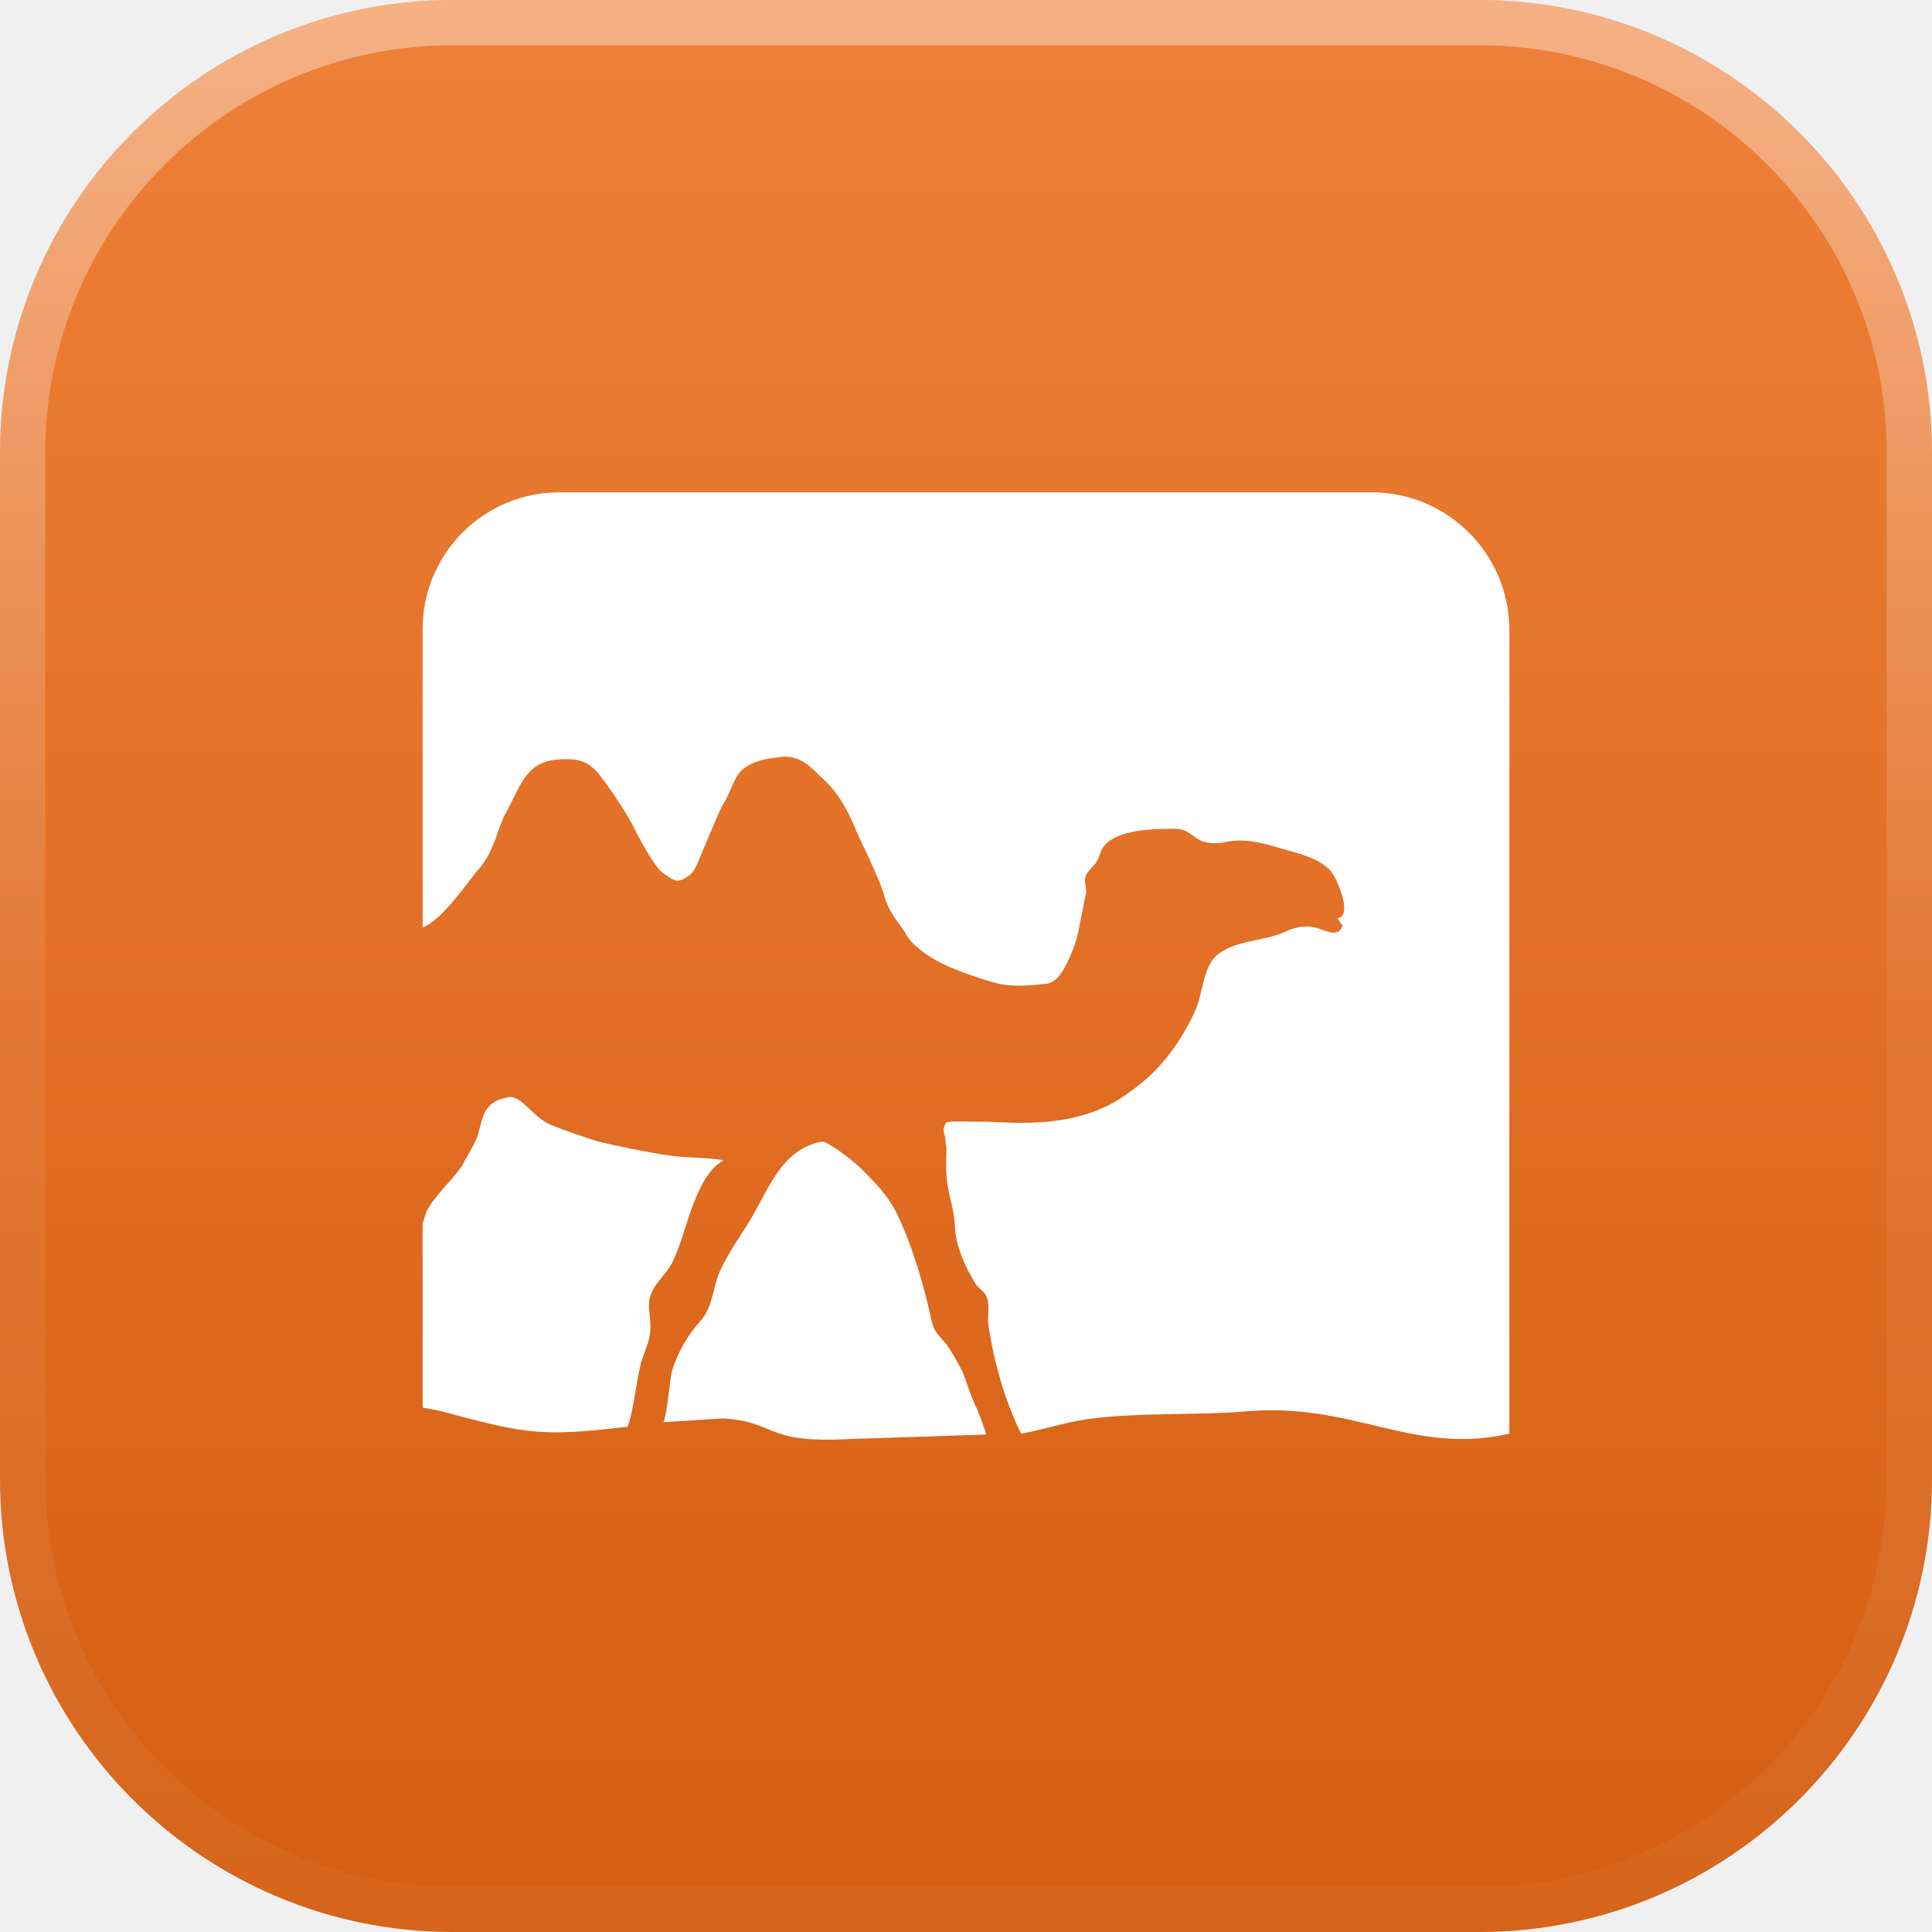
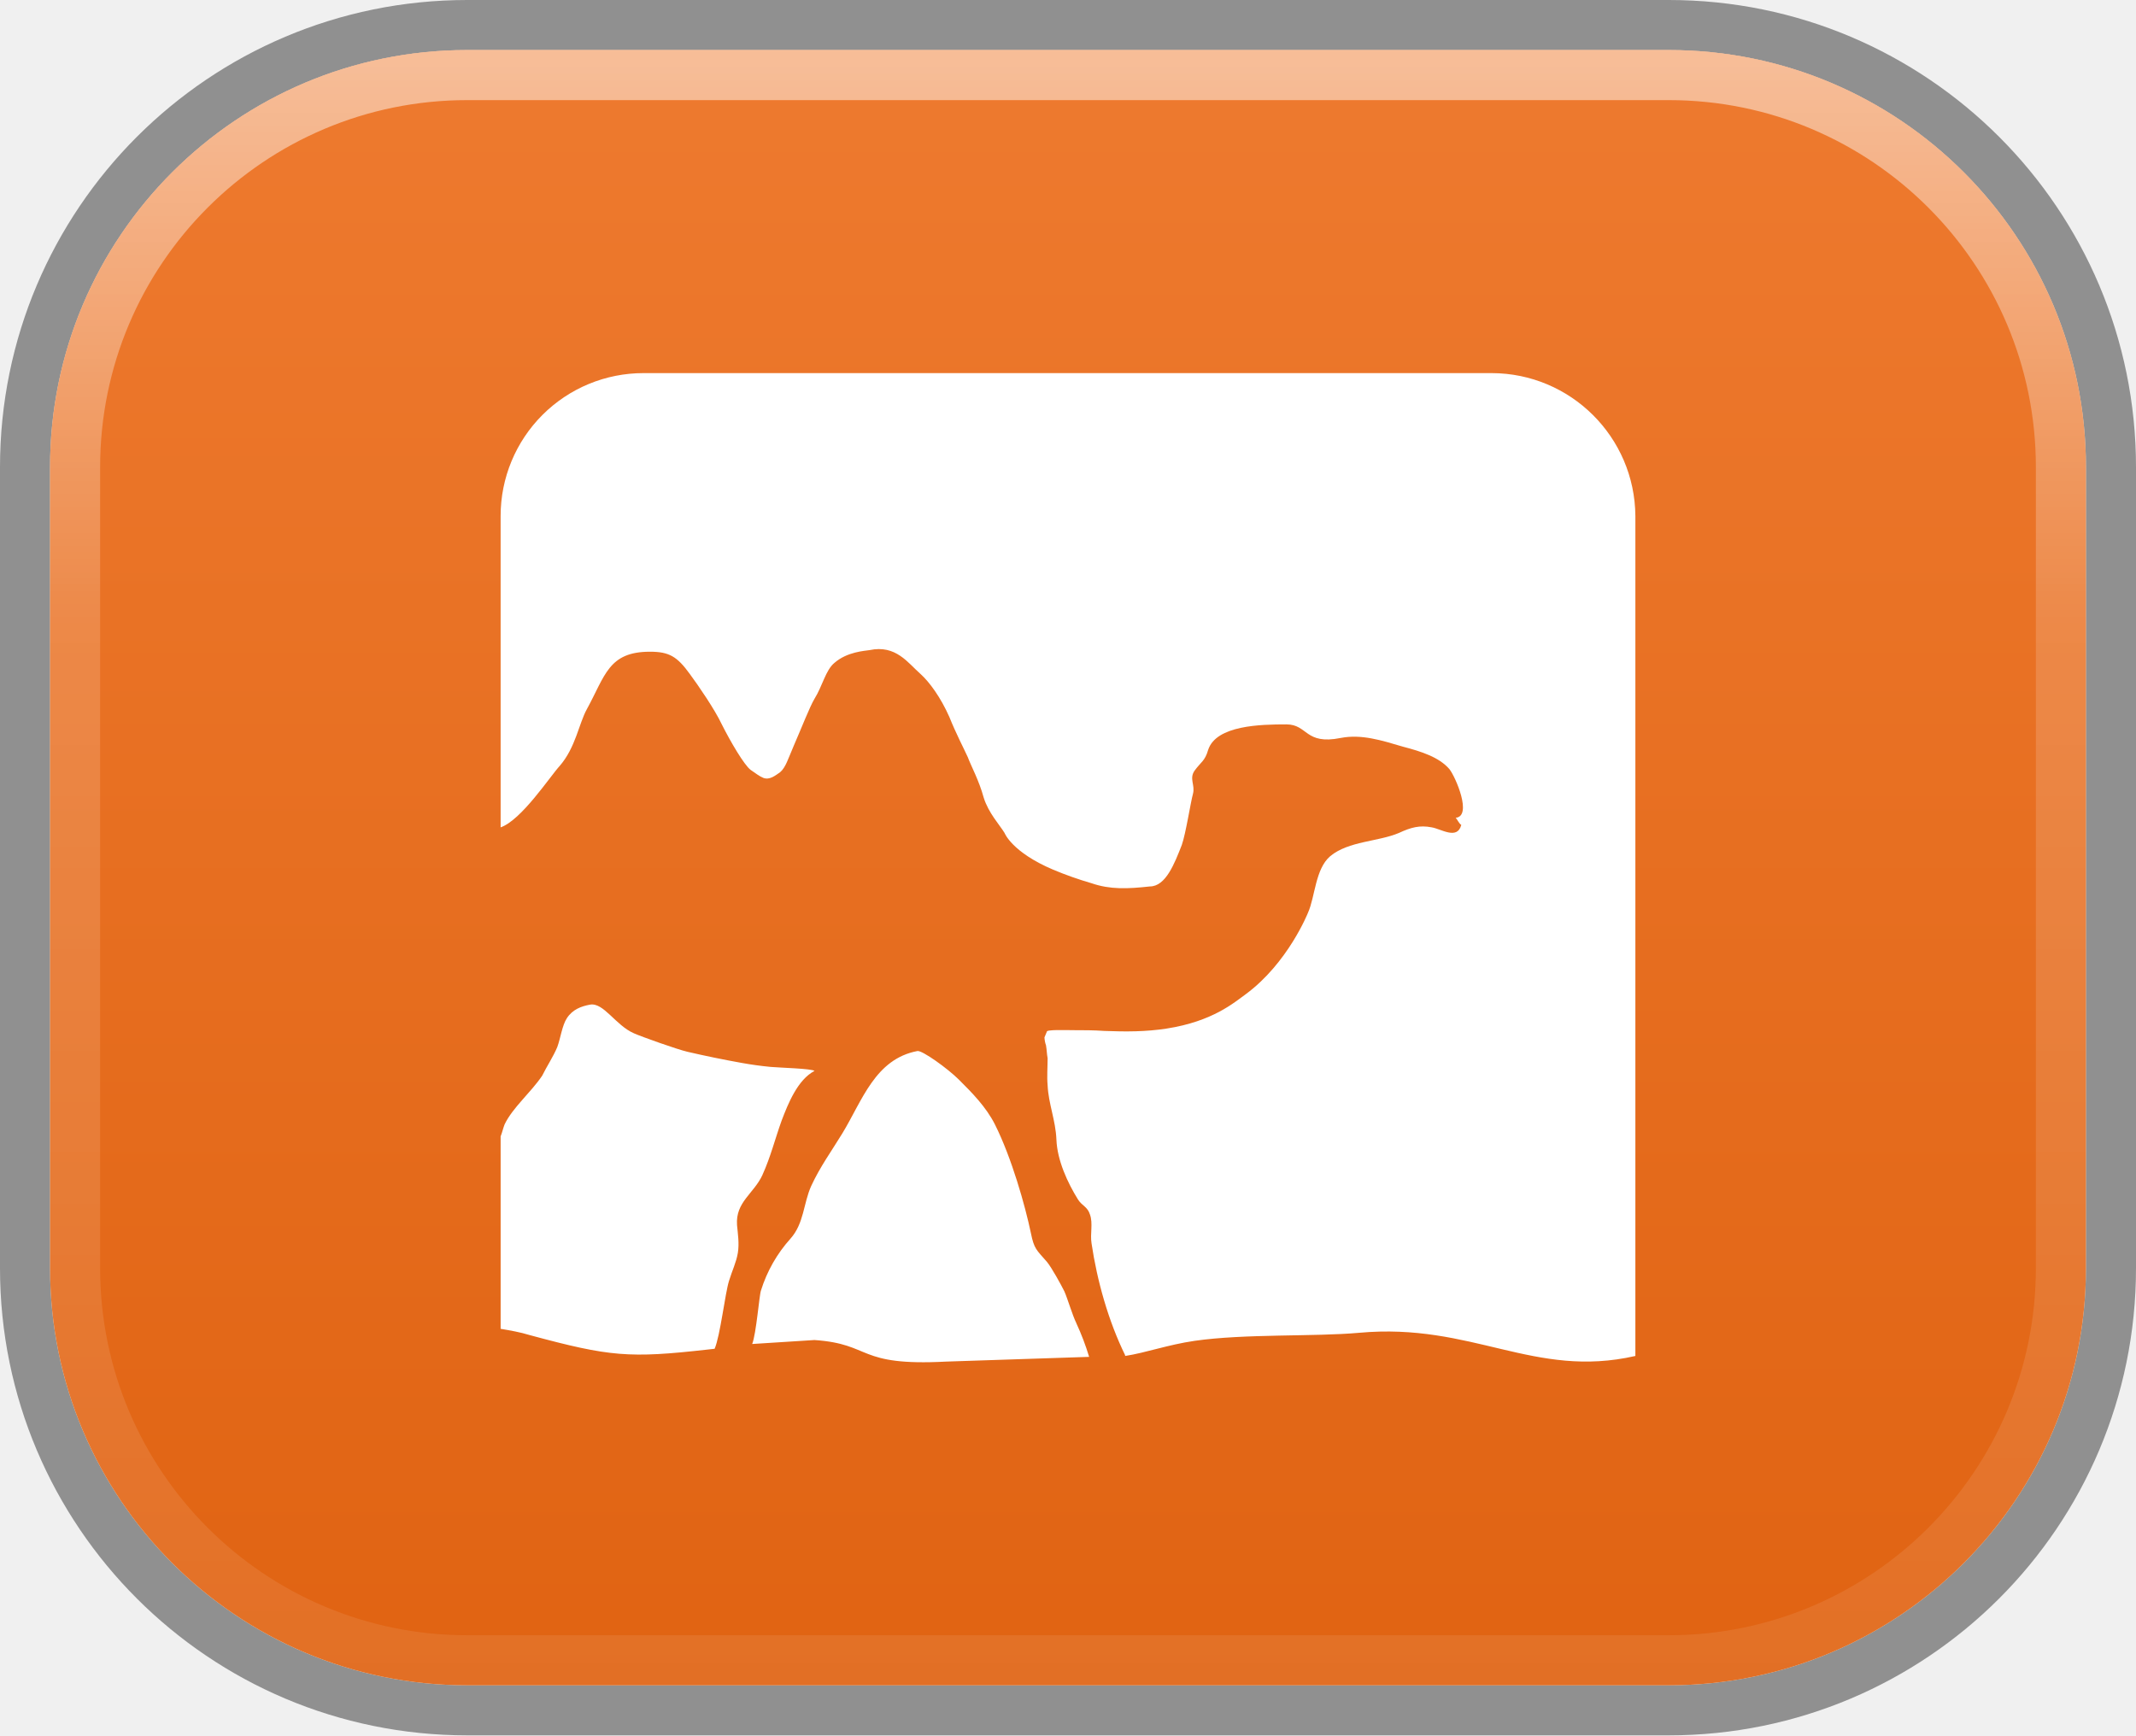
- <svg xmlns="http://www.w3.org/2000/svg" viewBox="0 0 64 64" width="64" height="64">
+ <svg xmlns="http://www.w3.org/2000/svg" viewBox="0 0 64 52" width="64" height="52">
  <defs>
    <linearGradient id="fill" x1="0" y1="0" x2="0" y2="1">
-       <stop offset="0" stop-color="#ef8039" />
-       <stop offset="1" stop-color="#d45e11" />
+       <stop offset="0" stop-color="#ee7a2f" />
+       <stop offset="1" stop-color="#e06312" />
    </linearGradient>
    <linearGradient id="edge" x1="0" y1="0" x2="0" y2="1">
-       <stop offset="0" stop-color="#ffffff" stop-opacity="0.38" />
-       <stop offset="0.5" stop-color="#ffffff" stop-opacity="0.08" />
-       <stop offset="1" stop-color="#ffffff" stop-opacity="0.04" />
+       <stop offset="0" stop-color="#ffffff" stop-opacity="0.5" />
+       <stop offset="0.35" stop-color="#ffffff" stop-opacity="0.16" />
+       <stop offset="1" stop-color="#ffffff" stop-opacity="0.08" />
    </linearGradient>
  </defs>
-   <rect x="0" y="0" width="64" height="64" rx="15" fill="url(#fill)" />
-   <rect x="0.75" y="0.75" width="62.5" height="62.5" rx="14.25" fill="none" stroke="url(#edge)" stroke-width="1.5" />
+   <rect x="0.75" y="0.75" width="62.5" height="50.5" rx="13.25" fill="none" stroke="#000000" stroke-opacity="0.4" stroke-width="1.5" />
+   <rect x="1.5" y="1.5" width="61" height="49" rx="12.5" fill="url(#fill)" />
+   <rect x="2.25" y="2.25" width="59.5" height="47.5" rx="11.75" fill="none" stroke="url(#edge)" stroke-width="1.5" />
  <g fill="#ffffff" color="#ffffff">
-     <svg x="14" y="14" width="36" height="36" viewBox="0 0 24 24">
+     <svg x="15" y="9" width="34" height="34" viewBox="0 0 24 24">
      <path d="M12.178 21.637c-.085-.17-.187-.524-.255-.676-.067-.135-.27-.506-.37-.625-.22-.253-.27-.27-.338-.608-.12-.574-.405-1.588-.76-2.296-.187-.372-.49-.677-.761-.947-.236-.236-.777-.624-.878-.607-.895.169-1.166 1.046-1.587 1.739-.237.388-.473.71-.66 1.115-.167.371-.151.793-.439 1.115a2.952 2.952 0 00-.624 1.097c-.034.084-.101.929-.186 1.131l1.318-.084c1.233.085.877.557 2.787.456l3.022-.1a5.376 5.376 0 00-.27-.71zM20.96 1.539H3.023A3.02 3.02 0 000 4.56v6.587c.44-.152 1.047-1.08 1.25-1.3.337-.389.405-.895.574-1.2.389-.709.456-1.215 1.334-1.215.406 0 .575.1.845.473.186.253.523.743.675 1.064.186.371.474.86.609.962.1.068.185.136.27.17.135.05.253-.051.354-.12.118-.1.17-.286.287-.556.17-.39.339-.827.44-.997.169-.27.236-.608.422-.76.27-.236.641-.253.743-.27.557-.118.81.27 1.08.507.186.168.423.49.609.91.135.339.304.661.388.846.068.185.237.49.338.86.101.322.337.575.44.744 0 0 .152.406 1.03.778a7.505 7.505 0 00.81.286c.39.135.76.12 1.233.068.338 0 .524-.49.676-.878.084-.237.185-.895.236-1.081.05-.185-.085-.32.034-.49.135-.186.22-.203.287-.439.17-.523 1.114-.54 1.655-.54.456 0 .389.44 1.149.287.439-.085.86.05 1.318.185.388.102.76.22.98.473.134.17.489.997.134 1.031.033.033.067.118.118.151-.085.322-.422.085-.625.051-.253-.05-.44 0-.693.118-.439.187-1.063.17-1.452.49-.32.271-.32.861-.473 1.2 0 0-.422 1.063-1.317 1.722-.237.17-.692.574-1.672.726-.44.068-.86.068-1.318.05-.22-.016-.438-.016-.658-.016-.136 0-.575-.017-.558.034l-.05.119a.6.6 0 00.033.169c.017.1.017.185.034.27 0 .185-.017.388 0 .574.017.388.17.743.186 1.148.017.44.236.913.456 1.267.085.135.203.152.254.32.067.186 0 .406.033.609.118.794.355 1.638.71 2.364v.017c.439-.067.895-.236 1.47-.32 1.063-.153 2.532-.085 3.478-.17 2.399-.22 3.7.98 5.844.49V4.562a3.045 3.045 0 00-3.04-3.023zm-8.951 14.187c0-.034 0-.034 0 0zm-6.47 2.769c.17-.372.271-.778.406-1.15.135-.354.337-.86.693-1.046-.05-.05-.744-.068-.929-.085a7.406 7.406 0 01-.608-.084 22.976 22.976 0 01-1.15-.236c-.22-.051-.979-.322-1.13-.39-.39-.168-.642-.658-.93-.607-.185.034-.37.101-.49.287-.1.152-.134.423-.202.608-.084.203-.22.405-.32.608-.238.354-.626.676-.795 1.03-.033.085-.05.169-.084.254v4.07c.202.034.405.068.624.135 1.69.456 2.095.49 3.75.304l.152-.017c.118-.27.22-1.165.304-1.435.067-.22.153-.39.187-.591.033-.203 0-.406-.017-.59-.034-.491.354-.661.54-1.065z" />
    </svg>
  </g>
</svg>
